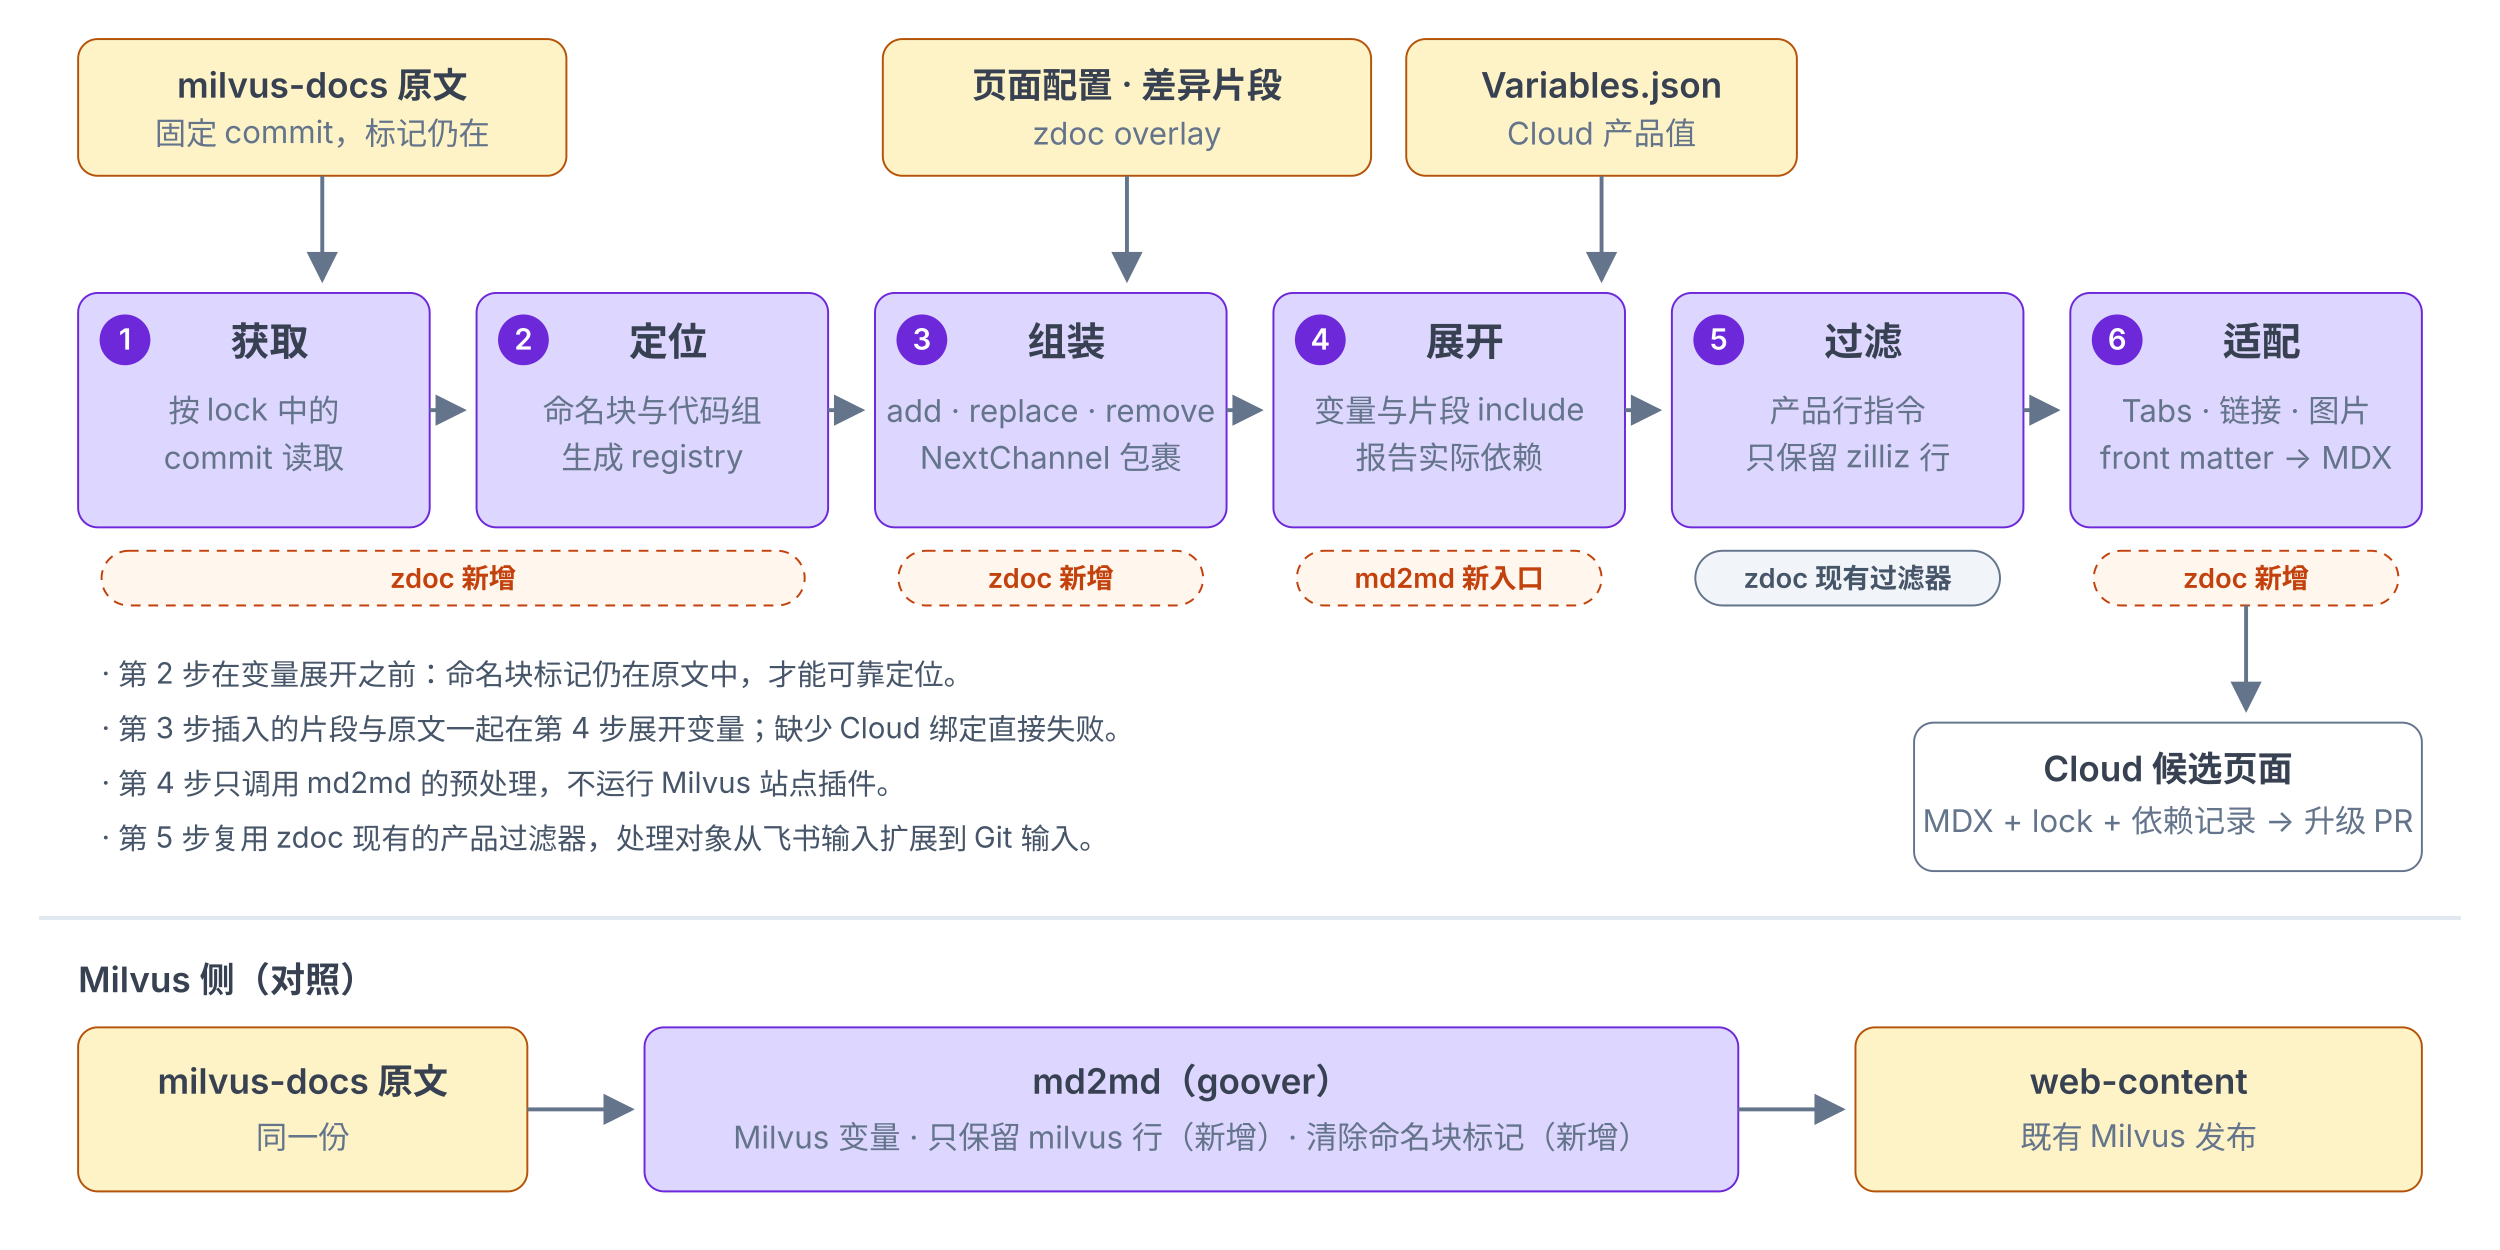
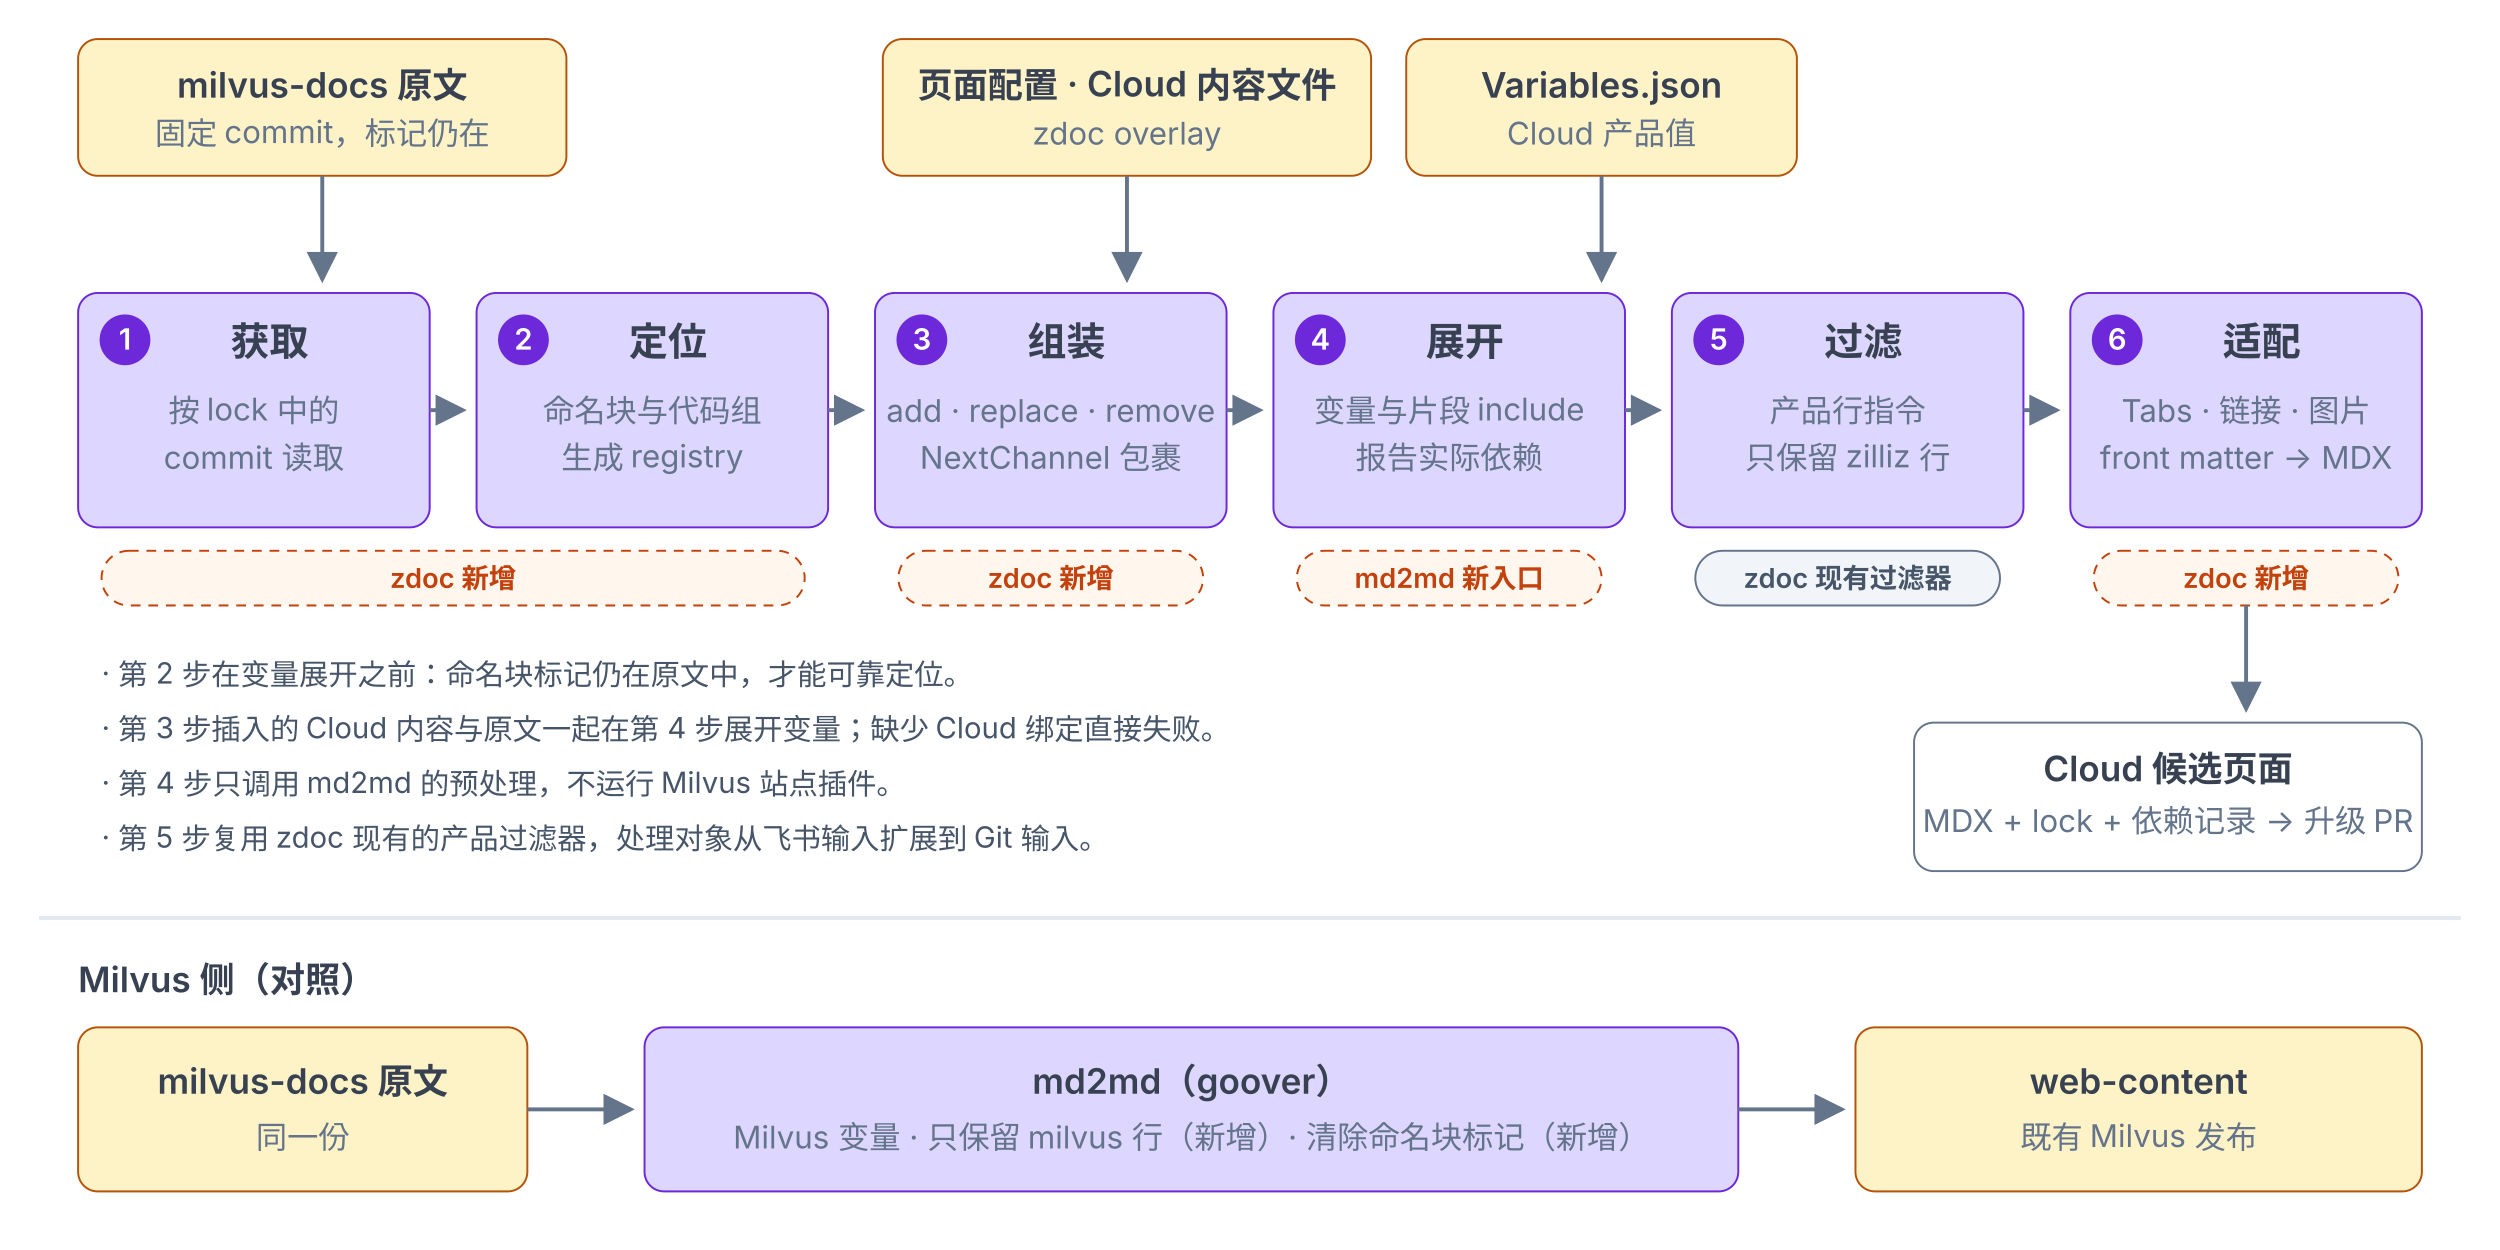
<svg xmlns="http://www.w3.org/2000/svg" width="768" height="384" viewBox="0 0 1280 640" role="img" aria-labelledby="title desc">
  <defs>
    <marker id="arrow" markerWidth="8" markerHeight="8" refX="7" refY="4" orient="auto">
      <path d="M0 0 L8 4 L0 8 Z" fill="#64748b" />
    </marker>
    <style>text{font-family:-apple-system,BlinkMacSystemFont,'PingFang SC','Microsoft YaHei',sans-serif;fill:#374151;}.head{font-size:20px;font-weight:600;text-anchor:middle;}.sub{font-size:16px;text-anchor:middle;fill:#64748b;}.num{font-size:15px;font-weight:600;text-anchor:middle;fill:#ffffff;}.chip{font-size:14px;font-weight:600;text-anchor:middle;}.note{font-size:15px;fill:#475569;}.lane{font-size:18px;font-weight:600;fill:#374151;}.edge{fill:none;stroke:#64748b;stroke-width:2;marker-end:url(#arrow);}</style>
  </defs>
  <rect width="1280" height="640" fill="#ffffff" />
  <rect x="40" y="20" width="250" height="70" rx="10" fill="#fef3c7" stroke="#b45309" />
  <text x="165" y="50" class="head" style="font-size:18px">milvus-docs 原文</text>
  <text x="165" y="74" class="sub">固定 commit，标记仍在</text>
  <rect x="452" y="20" width="250" height="70" rx="10" fill="#fef3c7" stroke="#b45309" />
-   <text x="577" y="50" class="head" style="font-size:18px">页面配置 · 差异片段</text>
+   <text x="577" y="50" class="head" style="font-size:18px">页面配置 · Cloud 内容文件</text>
  <text x="577" y="74" class="sub">zdoc overlay</text>
  <rect x="658" y="20" width="0" height="0" />
  <rect x="720" y="20" width="200" height="70" rx="10" fill="#fef3c7" stroke="#b45309" />
  <text x="820" y="50" class="head" style="font-size:18px">Variables.json</text>
  <text x="820" y="74" class="sub">Cloud 产品值</text>
  <path class="edge" d="M165 90 V143" />
  <path class="edge" d="M577 90 V143" />
  <path class="edge" d="M820 90 V143" />
  <g>
    <rect x="40" y="150" width="180" height="120" rx="10" fill="#ddd6fe" stroke="#6d28d9" />
    <circle cx="64" cy="174" r="13" fill="#6d28d9" />
    <text x="64" y="179" class="num">1</text>
    <text x="138" y="182" class="head">获取</text>
    <text x="130" y="216" class="sub">按 lock 中的</text>
    <text x="130" y="240" class="sub">commit 读取</text>
  </g>
  <g>
    <rect x="244" y="150" width="180" height="120" rx="10" fill="#ddd6fe" stroke="#6d28d9" />
    <circle cx="268" cy="174" r="13" fill="#6d28d9" />
    <text x="268" y="179" class="num">2</text>
    <text x="342" y="182" class="head">定位</text>
    <text x="334" y="216" class="sub">命名块与代码组</text>
    <text x="334" y="240" class="sub">生成 registry</text>
  </g>
  <g>
    <rect x="448" y="150" width="180" height="120" rx="10" fill="#ddd6fe" stroke="#6d28d9" />
    <circle cx="472" cy="174" r="13" fill="#6d28d9" />
    <text x="472" y="179" class="num">3</text>
    <text x="546" y="182" class="head">组装</text>
    <text x="538" y="216" class="sub">add · replace · remove</text>
    <text x="538" y="240" class="sub">NextChannel 包裹</text>
  </g>
  <g>
    <rect x="652" y="150" width="180" height="120" rx="10" fill="#ddd6fe" stroke="#6d28d9" />
    <circle cx="676" cy="174" r="13" fill="#6d28d9" />
    <text x="676" y="179" class="num">4</text>
    <text x="750" y="182" class="head">展开</text>
    <text x="742" y="216" class="sub">变量与片段 include</text>
    <text x="742" y="240" class="sub">报告实际依赖</text>
  </g>
  <g>
    <rect x="856" y="150" width="180" height="120" rx="10" fill="#ddd6fe" stroke="#6d28d9" />
    <circle cx="880" cy="174" r="13" fill="#6d28d9" />
    <text x="880" y="179" class="num">5</text>
    <text x="954" y="182" class="head">过滤</text>
    <text x="946" y="216" class="sub">产品行指令</text>
    <text x="946" y="240" class="sub">只保留 zilliz 行</text>
  </g>
  <g>
    <rect x="1060" y="150" width="180" height="120" rx="10" fill="#ddd6fe" stroke="#6d28d9" />
    <circle cx="1084" cy="174" r="13" fill="#6d28d9" />
    <text x="1084" y="179" class="num">6</text>
    <text x="1158" y="182" class="head">适配</text>
    <text x="1150" y="216" class="sub">Tabs · 链接 · 图片</text>
    <text x="1150" y="240" class="sub">front matter → MDX</text>
  </g>
  <path class="edge" d="M220 210 H237" />
  <path class="edge" d="M424 210 H441" />
  <path class="edge" d="M628 210 H645" />
  <path class="edge" d="M832 210 H849" />
  <path class="edge" d="M1036 210 H1053" />
  <rect x="52" y="282" width="360" height="28" rx="14" fill="#fff7ed" stroke="#c2410c" stroke-dasharray="5 4" />
  <text x="232" y="301" class="chip" style="fill:#c2410c">zdoc 新增</text>
  <rect x="460" y="282" width="156" height="28" rx="14" fill="#fff7ed" stroke="#c2410c" stroke-dasharray="5 4" />
  <text x="538" y="301" class="chip" style="fill:#c2410c">zdoc 新增</text>
  <rect x="664" y="282" width="156" height="28" rx="14" fill="#fff7ed" stroke="#c2410c" stroke-dasharray="5 4" />
  <text x="742" y="301" class="chip" style="fill:#c2410c">md2md 新入口</text>
  <rect x="868" y="282" width="156" height="28" rx="14" fill="#f1f5f9" stroke="#64748b" />
  <text x="946" y="301" class="chip" style="fill:#475569">zdoc 现有过滤器</text>
  <rect x="1072" y="282" width="156" height="28" rx="14" fill="#fff7ed" stroke="#c2410c" stroke-dasharray="5 4" />
  <text x="1150" y="301" class="chip" style="fill:#c2410c">zdoc 新增</text>
  <path class="edge" d="M1150 310 V363" />
  <rect x="980" y="370" width="260" height="76" rx="10" fill="#ffffff" stroke="#64748b" />
  <text x="1110" y="400" class="head" style="font-size:18px">Cloud 候选页面</text>
  <text x="1110" y="426" class="sub">MDX + lock + 依赖记录 → 升级 PR</text>
  <text x="52" y="350" class="note">· 第 2 步在变量展开之前：命名块标记仍在原文中，才能可靠定位。</text>
-   <text x="52" y="378" class="note">· 第 3 步插入的片段与原文一起在第 4 步展开变量；缺少 Cloud 绑定直接失败。</text>
+   <text x="52" y="378" class="note">· 第 3 步插入的 Cloud 内容与原文一起在第 4 步展开变量；缺少 Cloud 绑定直接失败。</text>
  <text x="52" y="406" class="note">· 第 4 步只调用 md2md 的预处理，不运行 Milvus 站点插件。</text>
  <text x="52" y="434" class="note">· 第 5 步复用 zdoc 现有的产品过滤器，处理对象从飞书输入扩展到 Git 输入。</text>
  <path d="M20 470 H1260" stroke="#e2e8f0" stroke-width="2" />
  <text x="40" y="508" class="lane">Milvus 侧（对照）</text>
  <rect x="40" y="526" width="230" height="84" rx="10" fill="#fef3c7" stroke="#b45309" />
  <text x="155" y="560" class="head" style="font-size:18px">milvus-docs 原文</text>
  <text x="155" y="588" class="sub">同一份</text>
  <path class="edge" d="M270 568 H323" />
  <rect x="330" y="526" width="560" height="84" rx="10" fill="#ddd6fe" stroke="#6d28d9" />
  <text x="610" y="560" class="head" style="font-size:18px">md2md（goover）</text>
  <text x="610" y="588" class="sub">Milvus 变量 · 只保留 milvus 行（新增）· 清除命名块标记（新增）</text>
  <path class="edge" d="M890 568 H943" />
  <rect x="950" y="526" width="290" height="84" rx="10" fill="#fef3c7" stroke="#b45309" />
  <text x="1095" y="560" class="head" style="font-size:18px">web-content</text>
  <text x="1095" y="588" class="sub">既有 Milvus 发布</text>
</svg>
